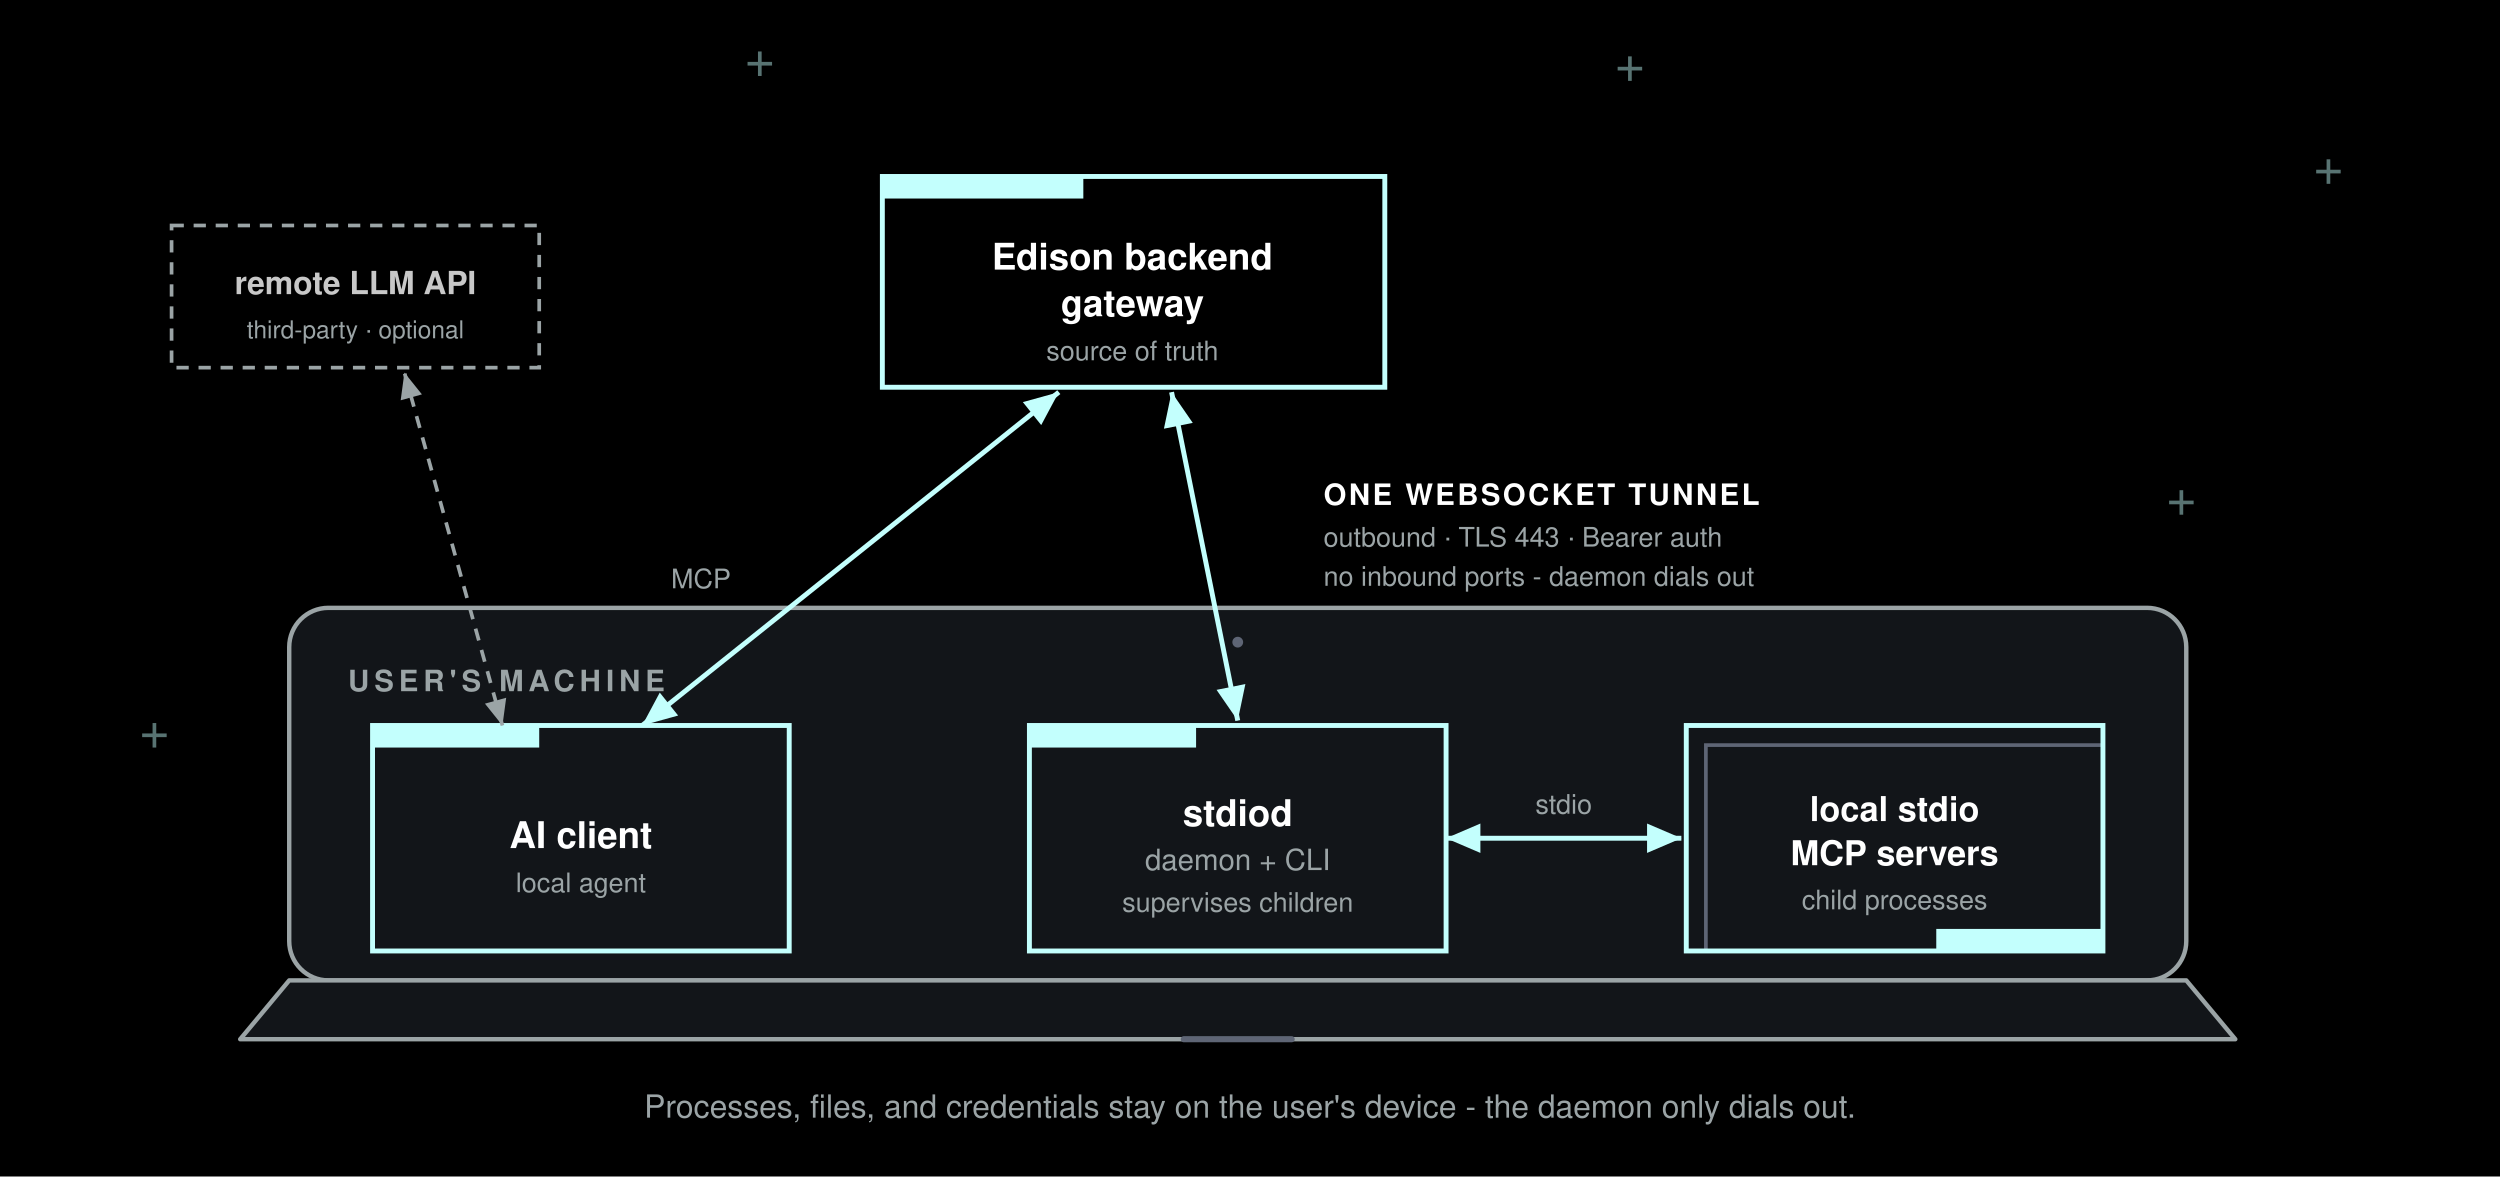
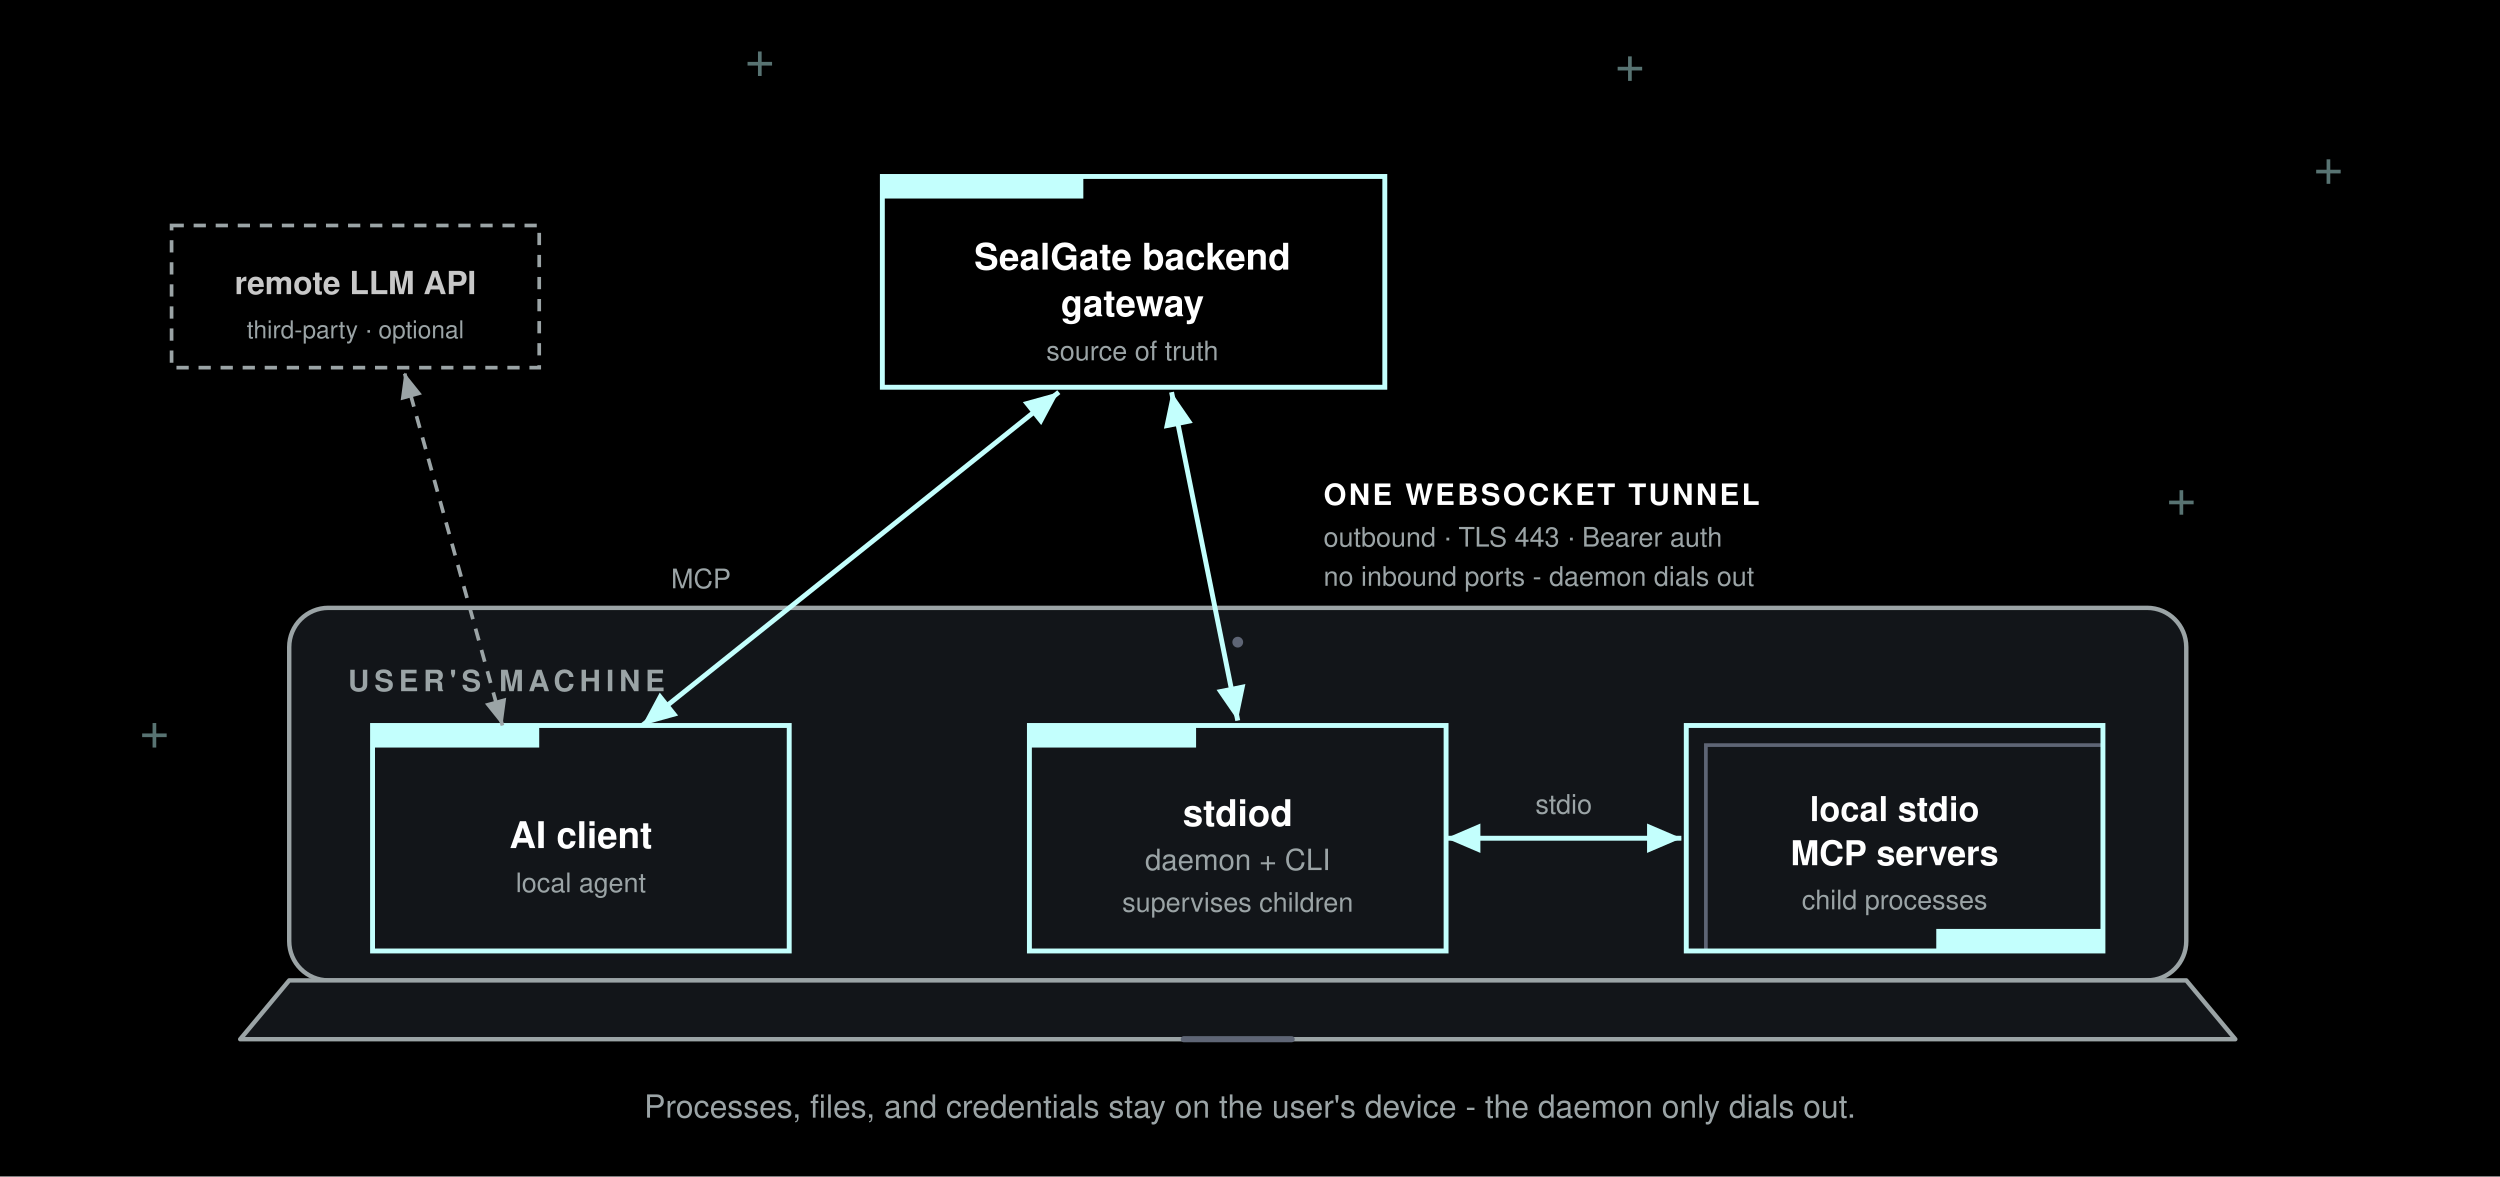
- <svg xmlns="http://www.w3.org/2000/svg" viewBox="0 0 1020 480" font-family="Archivo, -apple-system, BlinkMacSystemFont, 'Segoe UI', Helvetica, Arial, sans-serif" role="img" aria-label="On the user's laptop, a local AI client reaches the remote Edison backend gateway, which drives the local stdiod daemon back down over one outbound WebSocket tunnel; the daemon supervises local stdio MCP servers. The AI client may also call a remote LLM API.">
+ <svg xmlns="http://www.w3.org/2000/svg" viewBox="0 0 1020 480" font-family="Archivo, -apple-system, BlinkMacSystemFont, 'Segoe UI', Helvetica, Arial, sans-serif" role="img" aria-label="On the user's laptop, a local AI client reaches the remote SealGate backend gateway, which drives the local stdiod daemon back down over one outbound WebSocket tunnel; the daemon supervises local stdio MCP servers. The AI client may also call a remote LLM API.">
  <defs>
    <marker id="arrow" markerWidth="9" markerHeight="9" refX="7" refY="3" orient="auto" markerUnits="strokeWidth">
      <path d="M0,0 L7,3 L0,6 Z" fill="#C3FFFD" />
    </marker>
    <marker id="arrow-start" markerWidth="9" markerHeight="9" refX="0" refY="3" orient="auto" markerUnits="strokeWidth">
      <path d="M7,0 L0,3 L7,6 Z" fill="#C3FFFD" />
    </marker>
    <marker id="arrow-grey" markerWidth="9" markerHeight="9" refX="7" refY="3" orient="auto" markerUnits="strokeWidth">
      <path d="M0,0 L7,3 L0,6 Z" fill="#9BA4A6" />
    </marker>
    <marker id="arrow-grey-start" markerWidth="9" markerHeight="9" refX="0" refY="3" orient="auto" markerUnits="strokeWidth">
      <path d="M7,0 L0,3 L7,6 Z" fill="#9BA4A6" />
    </marker>
  </defs>
  <rect width="1020" height="480" fill="#000000" />
  <g stroke="#C3FFFD" stroke-width="1.5" opacity="0.45">
    <path d="M305,26 h10 M310,21 v10" />
    <path d="M660,28 h10 M665,23 v10" />
    <path d="M945,70 h10 M950,65 v10" />
    <path d="M58,300 h10 M63,295 v10" />
    <path d="M885,205 h10 M890,200 v10" />
  </g>
  <rect x="70" y="92" width="150" height="58" fill="none" stroke="#9BA4A6" stroke-width="1.5" stroke-dasharray="5 4" />
  <text x="145" y="120" font-size="13" font-weight="600" fill="#C8C8C8" text-anchor="middle">remote LLM API</text>
  <text x="145" y="138" font-size="10" fill="#9BA4A6" text-anchor="middle">third-party · optional</text>
  <rect x="360" y="72" width="205" height="86" fill="none" stroke="#C3FFFD" stroke-width="2" />
  <rect x="360" y="72" width="82" height="9" fill="#C3FFFD" />
-   <text x="462" y="110" font-size="15" font-weight="600" fill="#FFFFFF" text-anchor="middle">Edison backend</text>
+   <text x="462" y="110" font-size="15" font-weight="600" fill="#FFFFFF" text-anchor="middle">SealGate backend</text>
  <text x="462" y="129" font-size="15" font-weight="600" fill="#FFFFFF" text-anchor="middle">gateway</text>
  <text x="462" y="147" font-size="11" fill="#9BA4A6" text-anchor="middle">source of truth</text>
  <rect x="118" y="248" width="774" height="152" rx="16" fill="#121519" stroke="#9BA4A6" stroke-width="1.8" />
  <circle cx="505" cy="262" r="2.2" fill="#5E6575" />
  <polygon points="118,400 892,400 912,424 98,424" fill="#121519" stroke="#9BA4A6" stroke-width="1.8" stroke-linejoin="round" />
  <path d="M483,424 h44" stroke="#5E6575" stroke-width="2.5" fill="none" stroke-linecap="round" />
  <text x="142" y="282" font-size="12" font-weight="600" letter-spacing="2" fill="#9BA4A6">USER'S MACHINE</text>
  <rect x="152" y="296" width="170" height="92" fill="none" stroke="#C3FFFD" stroke-width="2" />
  <rect x="152" y="296" width="68" height="9" fill="#C3FFFD" />
  <text x="237" y="346" font-size="15" font-weight="600" fill="#FFFFFF" text-anchor="middle">AI client</text>
  <text x="237" y="364" font-size="11" fill="#9BA4A6" text-anchor="middle">local agent</text>
  <rect x="420" y="296" width="170" height="92" fill="none" stroke="#C3FFFD" stroke-width="2" />
  <rect x="420" y="296" width="68" height="9" fill="#C3FFFD" />
  <text x="505" y="337" font-size="15" font-weight="600" fill="#FFFFFF" text-anchor="middle">stdiod</text>
  <text x="505" y="355" font-size="12" fill="#9BA4A6" text-anchor="middle">daemon + CLI</text>
  <text x="505" y="372" font-size="11" fill="#9BA4A6" text-anchor="middle">supervises children</text>
  <rect x="696" y="304" width="162" height="84" fill="none" stroke="#5E6575" stroke-width="1.5" />
  <rect x="688" y="296" width="170" height="92" fill="none" stroke="#C3FFFD" stroke-width="2" />
  <rect x="790" y="379" width="68" height="9" fill="#C3FFFD" />
  <text x="773" y="335" font-size="14" font-weight="600" fill="#FFFFFF" text-anchor="middle">local stdio</text>
  <text x="773" y="353" font-size="14" font-weight="600" fill="#FFFFFF" text-anchor="middle">MCP servers</text>
  <text x="773" y="371" font-size="11" fill="#9BA4A6" text-anchor="middle">child processes</text>
  <line x1="205" y1="296" x2="165" y2="152" stroke="#9BA4A6" stroke-width="1.5" stroke-dasharray="5 4" marker-end="url(#arrow-grey)" marker-start="url(#arrow-grey-start)" />
  <line x1="262" y1="296" x2="432" y2="160" stroke="#C3FFFD" stroke-width="2" marker-end="url(#arrow)" marker-start="url(#arrow-start)" />
  <text x="286" y="240" font-size="11" fill="#9BA4A6" text-anchor="middle">MCP</text>
  <line x1="478" y1="160" x2="505" y2="294" stroke="#C3FFFD" stroke-width="2" marker-end="url(#arrow)" marker-start="url(#arrow-start)" />
  <text x="540" y="206" font-size="12" font-weight="600" letter-spacing="1" fill="#FFFFFF">ONE WEBSOCKET TUNNEL</text>
  <text x="540" y="223" font-size="11" fill="#9BA4A6">outbound · TLS 443 · Bearer auth</text>
  <text x="540" y="239" font-size="11" fill="#9BA4A6">no inbound ports - daemon dials out</text>
  <line x1="590" y1="342" x2="686" y2="342" stroke="#C3FFFD" stroke-width="2" marker-end="url(#arrow)" marker-start="url(#arrow-start)" />
  <text x="638" y="332" font-size="11" fill="#9BA4A6" text-anchor="middle">stdio</text>
  <text x="510" y="456" font-size="13" fill="#9BA4A6" text-anchor="middle">Processes, files, and credentials stay on the user's device - the daemon only dials out.</text>
</svg>
